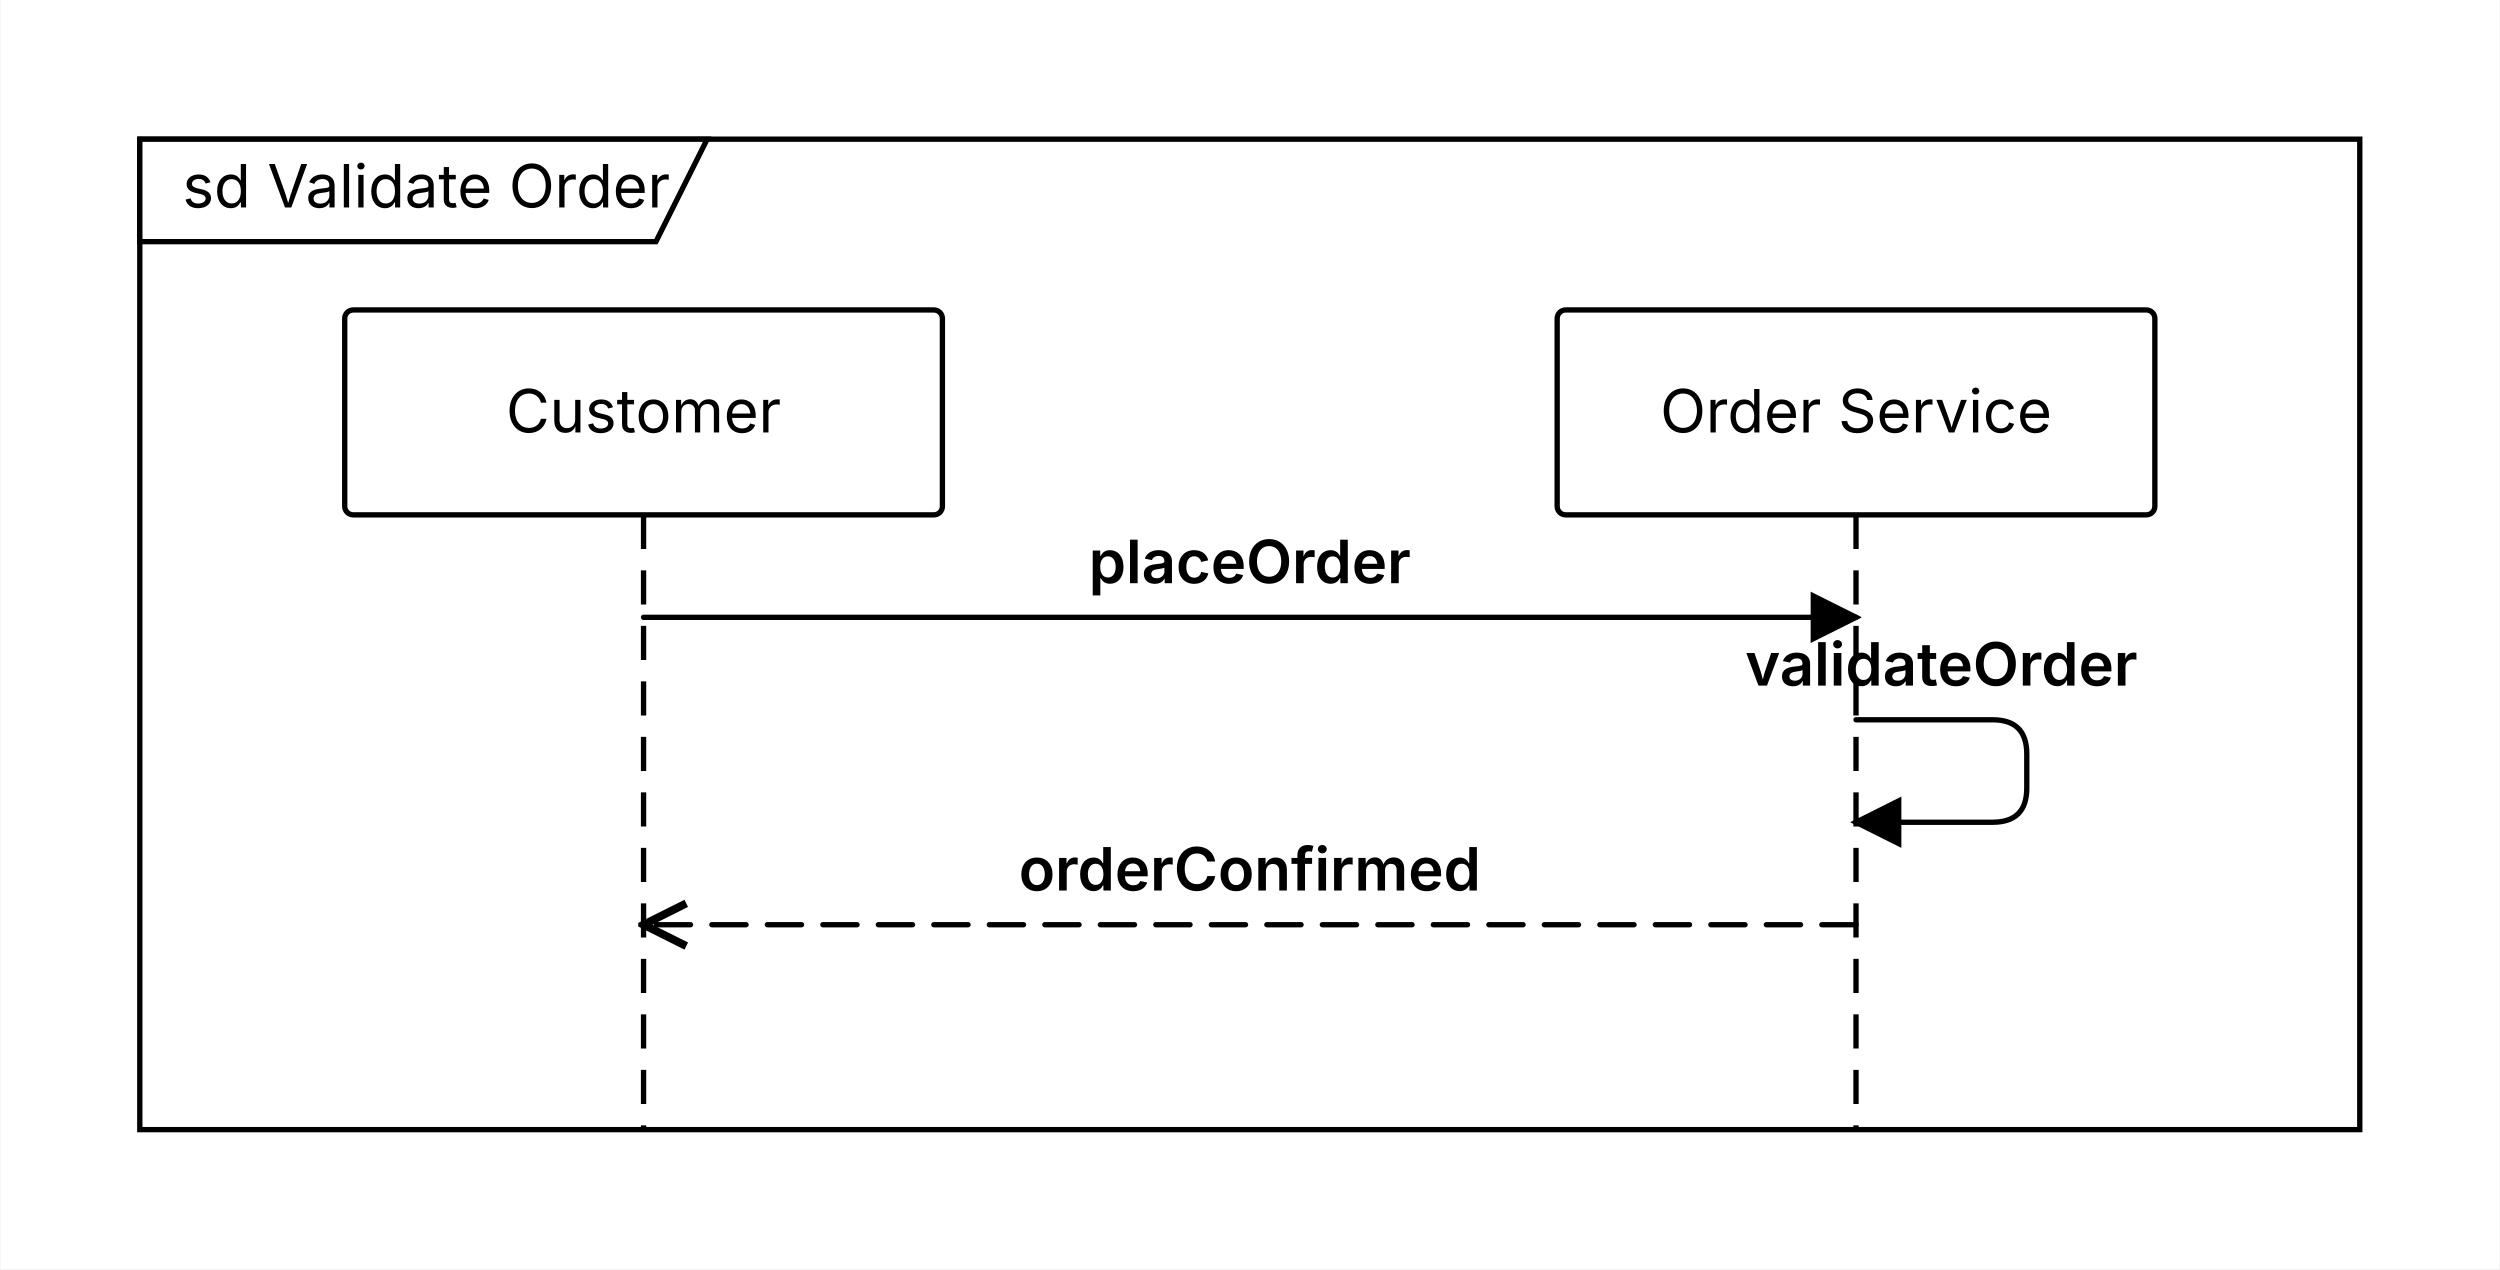
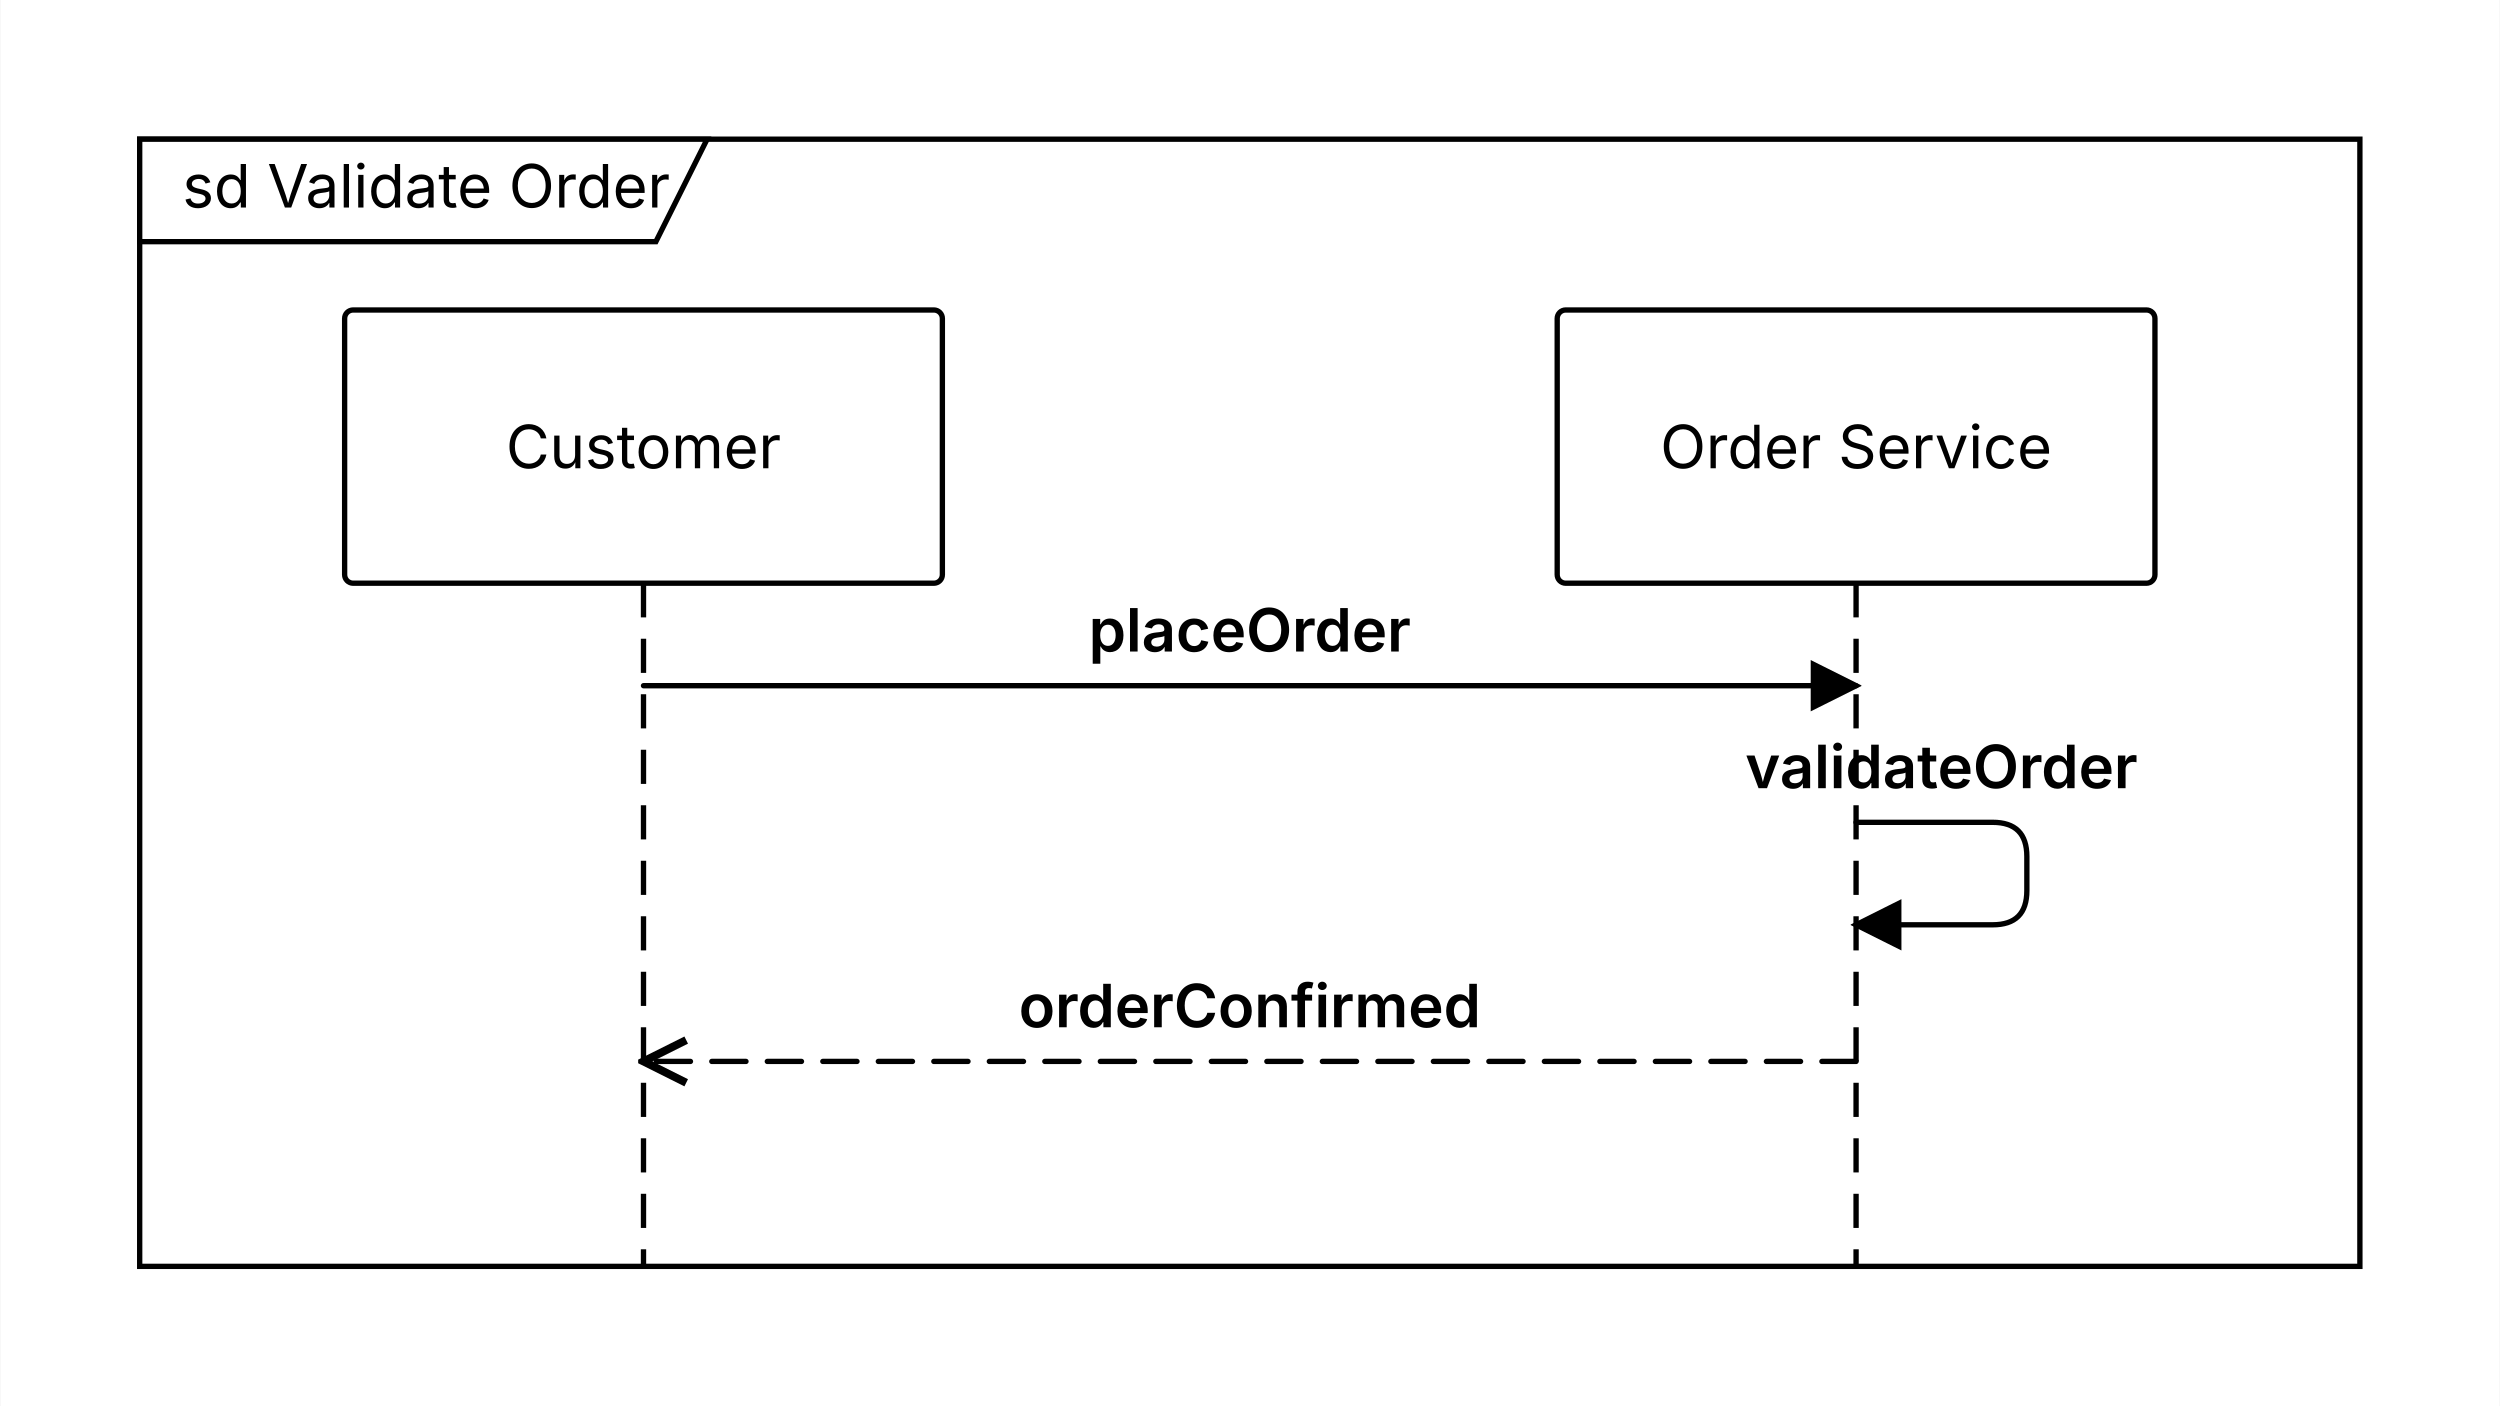
- <svg xmlns="http://www.w3.org/2000/svg" role="img" width="585" height="297" viewBox="20.4 219.4 585.3 297.3">
-   <rect x="20.4" y="219.4" width="585.3" height="297.3" fill="#ffffff" />
+ <svg xmlns="http://www.w3.org/2000/svg" role="img" width="585" height="329" viewBox="20.4 219.4 585.3 329.3">
+   <rect x="20.4" y="219.4" width="585.3" height="329.3" fill="#ffffff" />
  <g font-family="Inter, Arial, sans-serif" font-size="14">
    <g data-dediren-node-id="interaction-self-message" data-dediren-node-type="Interaction" data-dediren-sequence-interaction="true">
-       <rect data-dediren-node-shape="uml_interaction" x="53.0" y="252.0" width="520.0" height="232.0" rx="0" fill="#ffffff" stroke="#000000" stroke-width="1.25" />
+       <rect data-dediren-node-shape="uml_interaction" x="53.0" y="252.0" width="520.0" height="264.0" rx="0" fill="#ffffff" stroke="#000000" stroke-width="1.25" />
      <path data-dediren-sequence-interaction-title="true" d="M 53.0 252.0 H 185.9 L 173.9 276.0 V 276.0 H 53.0 Z" fill="#ffffff" stroke="#000000" stroke-width="1.25" />
      <text x="63.0" y="268.0" fill="#000000">sd Validate Order</text>
    </g>
    <g data-dediren-node-id="customer" data-dediren-node-type="Lifeline" data-dediren-sequence-lifeline="true">
-       <rect data-dediren-node-shape="uml_lifeline" x="101.0" y="292.0" width="140.0" height="48.0" rx="2" fill="#ffffff" stroke="#000000" stroke-width="1.25" />
+       <rect data-dediren-node-shape="uml_lifeline" x="101.0" y="292.0" width="140.0" height="64.0" rx="2" fill="#ffffff" stroke="#000000" stroke-width="1.25" />
      <g data-dediren-node-decorator="uml_lifeline" />
-       <text x="171.0" y="320.7" text-anchor="middle" fill="#000000">Customer</text>
+       <text x="171.0" y="324.0" text-anchor="middle" dominant-baseline="middle" fill="#000000" font-size="14.0" textLength="60.6" lengthAdjust="spacing">Customer</text>
    </g>
    <g data-dediren-node-id="service" data-dediren-node-type="Lifeline" data-dediren-sequence-lifeline="true">
-       <rect data-dediren-node-shape="uml_lifeline" x="385.0" y="292.0" width="140.0" height="48.0" rx="2" fill="#ffffff" stroke="#000000" stroke-width="1.25" />
+       <rect data-dediren-node-shape="uml_lifeline" x="385.0" y="292.0" width="140.0" height="64.0" rx="2" fill="#ffffff" stroke="#000000" stroke-width="1.25" />
      <g data-dediren-node-decorator="uml_lifeline" />
-       <text x="455.0" y="320.7" text-anchor="middle" fill="#000000">Order Service</text>
+       <text x="455.0" y="324.0" text-anchor="middle" dominant-baseline="middle" fill="#000000" font-size="14.0" textLength="86.3" lengthAdjust="spacing">Order Service</text>
    </g>
-     <line data-dediren-sequence-lifeline-stem="customer" x1="171.0" y1="340.0" x2="171.0" y2="484.0" stroke="#000000" stroke-width="1.25" stroke-dasharray="8 5" />
-     <line data-dediren-sequence-lifeline-stem="service" x1="455.0" y1="340.0" x2="455.0" y2="484.0" stroke="#000000" stroke-width="1.25" stroke-dasharray="8 5" />
+     <line data-dediren-sequence-lifeline-stem="customer" x1="171.0" y1="356.0" x2="171.0" y2="516.0" stroke="#000000" stroke-width="1.25" stroke-dasharray="8 5" />
+     <line data-dediren-sequence-lifeline-stem="service" x1="455.0" y1="356.0" x2="455.0" y2="516.0" stroke="#000000" stroke-width="1.25" stroke-dasharray="8 5" />
    <g data-dediren-edge-id="m1" data-dediren-sequence-message-sort="synchCall">
      <marker id="marker-end-m1" data-dediren-edge-marker-end="filled_arrow" markerWidth="10" markerHeight="10" refX="9" refY="5" orient="auto">
        <path d="M 1 1 L 9 5 L 1 9 Z" fill="#000000" stroke="#000000" stroke-width="1" />
      </marker>
-       <path data-dediren-sequence-message="m1" d="M 171.0 364.0 L 455.0 364.0" fill="none" stroke="#000000" stroke-width="1.25" stroke-linecap="round" stroke-linejoin="round" marker-end="url(#marker-end-m1)" />
-       <text data-dediren-sequence-message-label="m1" x="313.0" y="356.0" text-anchor="middle" fill="#000000" font-size="14" font-weight="600">placeOrder</text>
+       <path data-dediren-sequence-message="m1" d="M 171.0 380.0 L 455.0 380.0" fill="none" stroke="#000000" stroke-width="1.25" stroke-linecap="round" stroke-linejoin="round" marker-end="url(#marker-end-m1)" />
+       <text data-dediren-sequence-message-label="m1" x="313.0" y="372.0" text-anchor="middle" fill="#000000" font-size="14" font-weight="600">placeOrder</text>
    </g>
    <g data-dediren-edge-id="m2" data-dediren-sequence-message-sort="synchCall">
      <marker id="marker-end-m2" data-dediren-edge-marker-end="filled_arrow" markerWidth="10" markerHeight="10" refX="9" refY="5" orient="auto">
        <path d="M 1 1 L 9 5 L 1 9 Z" fill="#000000" stroke="#000000" stroke-width="1" />
      </marker>
-       <path data-dediren-sequence-message="m2" d="M 455.0 388.0 L 487.0 388.0 Q 495.0 388.0 495.0 396.0 L 495.0 404.0 Q 495.0 412.0 487.0 412.0 L 455.0 412.0" fill="none" stroke="#000000" stroke-width="1.25" stroke-linecap="round" stroke-linejoin="round" marker-end="url(#marker-end-m2)" />
-       <text data-dediren-sequence-message-label="m2" x="475.0" y="380.0" text-anchor="middle" fill="#000000" font-size="14" font-weight="600">validateOrder</text>
+       <path data-dediren-sequence-message="m2" d="M 455.0 412.0 L 487.0 412.0 Q 495.0 412.0 495.0 420.0 L 495.0 428.0 Q 495.0 436.0 487.0 436.0 L 455.0 436.0" fill="none" stroke="#000000" stroke-width="1.25" stroke-linecap="round" stroke-linejoin="round" marker-end="url(#marker-end-m2)" />
+       <text data-dediren-sequence-message-label="m2" x="475.0" y="404.0" text-anchor="middle" fill="#000000" font-size="14" font-weight="600">validateOrder</text>
    </g>
    <g data-dediren-edge-id="m3" data-dediren-sequence-message-sort="reply">
      <marker id="marker-end-m3" data-dediren-edge-marker-end="open_arrow" markerWidth="10" markerHeight="10" refX="9" refY="5" orient="auto">
        <path d="M 1 1 L 9 5 L 1 9" fill="none" stroke="#000000" stroke-width="1.5" />
      </marker>
-       <path data-dediren-sequence-message="m3" d="M 455.0 436.0 L 171.0 436.0" fill="none" stroke="#000000" stroke-width="1.25" stroke-linecap="round" stroke-linejoin="round" stroke-dasharray="8 5" marker-end="url(#marker-end-m3)" />
-       <text data-dediren-sequence-message-label="m3" x="313.0" y="428.0" text-anchor="middle" fill="#000000" font-size="14" font-weight="600">orderConfirmed</text>
+       <path data-dediren-sequence-message="m3" d="M 455.0 468.0 L 171.0 468.0" fill="none" stroke="#000000" stroke-width="1.25" stroke-linecap="round" stroke-linejoin="round" stroke-dasharray="8 5" marker-end="url(#marker-end-m3)" />
+       <text data-dediren-sequence-message-label="m3" x="313.0" y="460.0" text-anchor="middle" fill="#000000" font-size="14" font-weight="600">orderConfirmed</text>
    </g>
  </g>
</svg>
